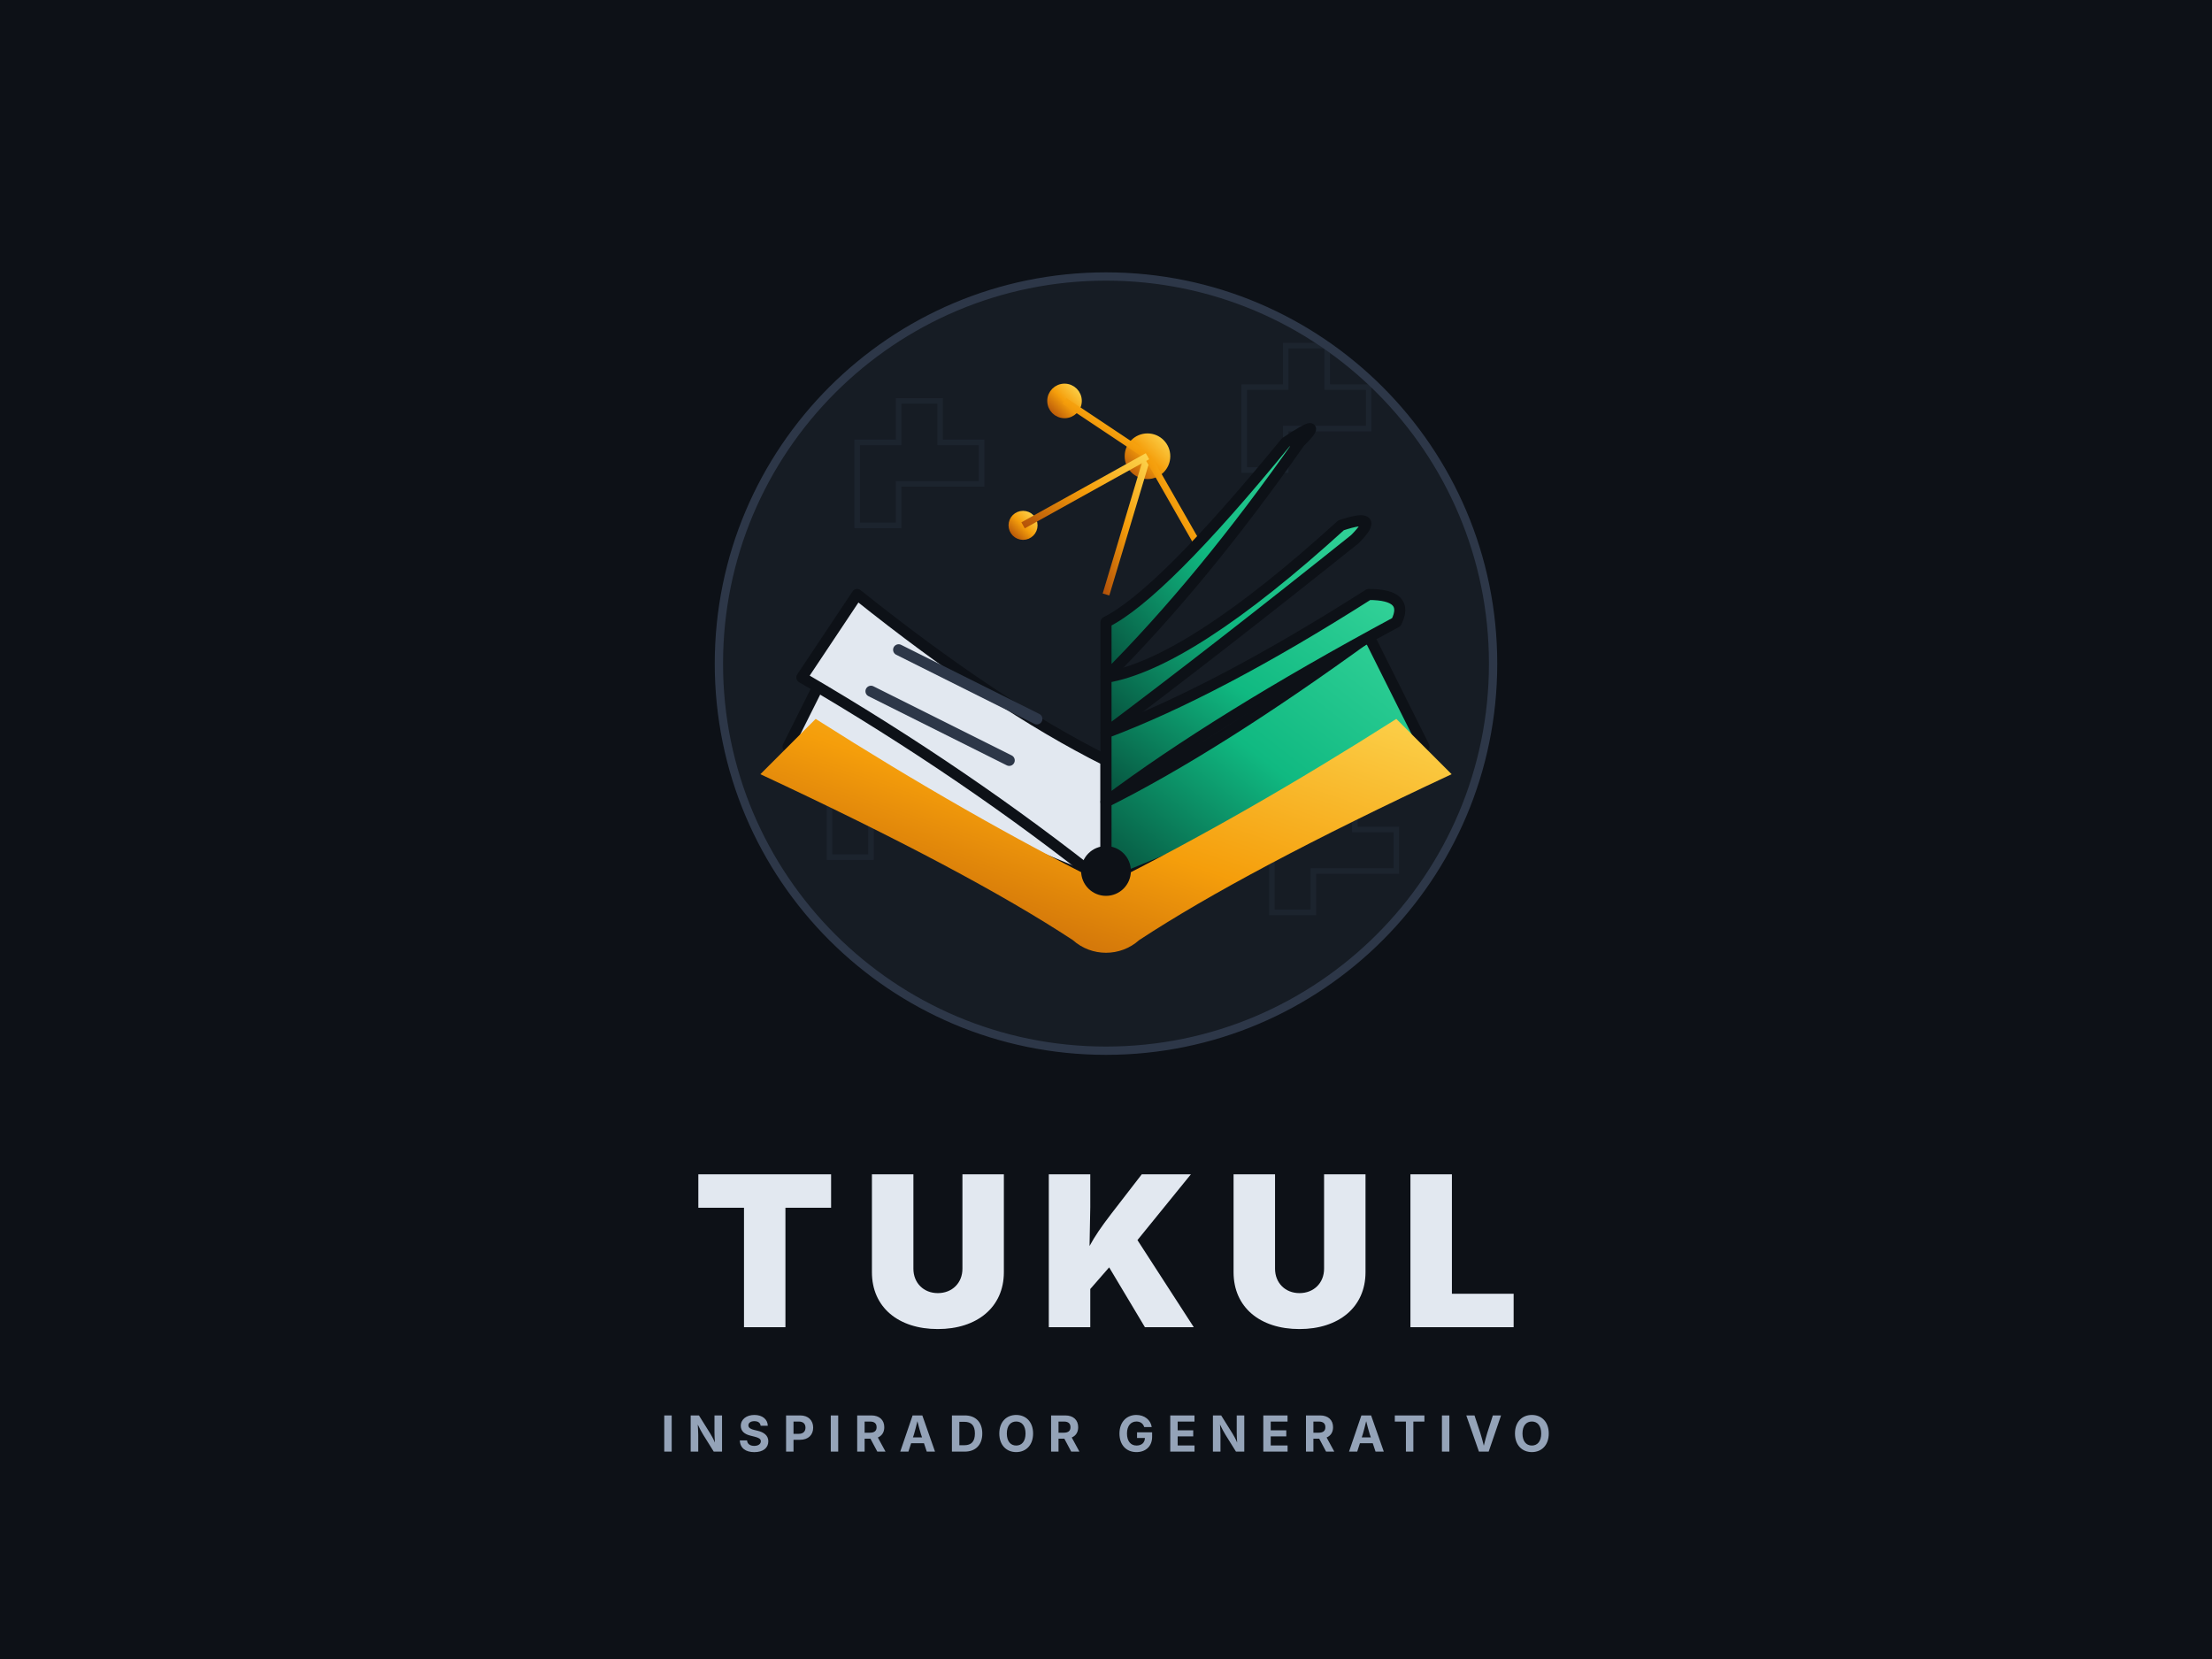
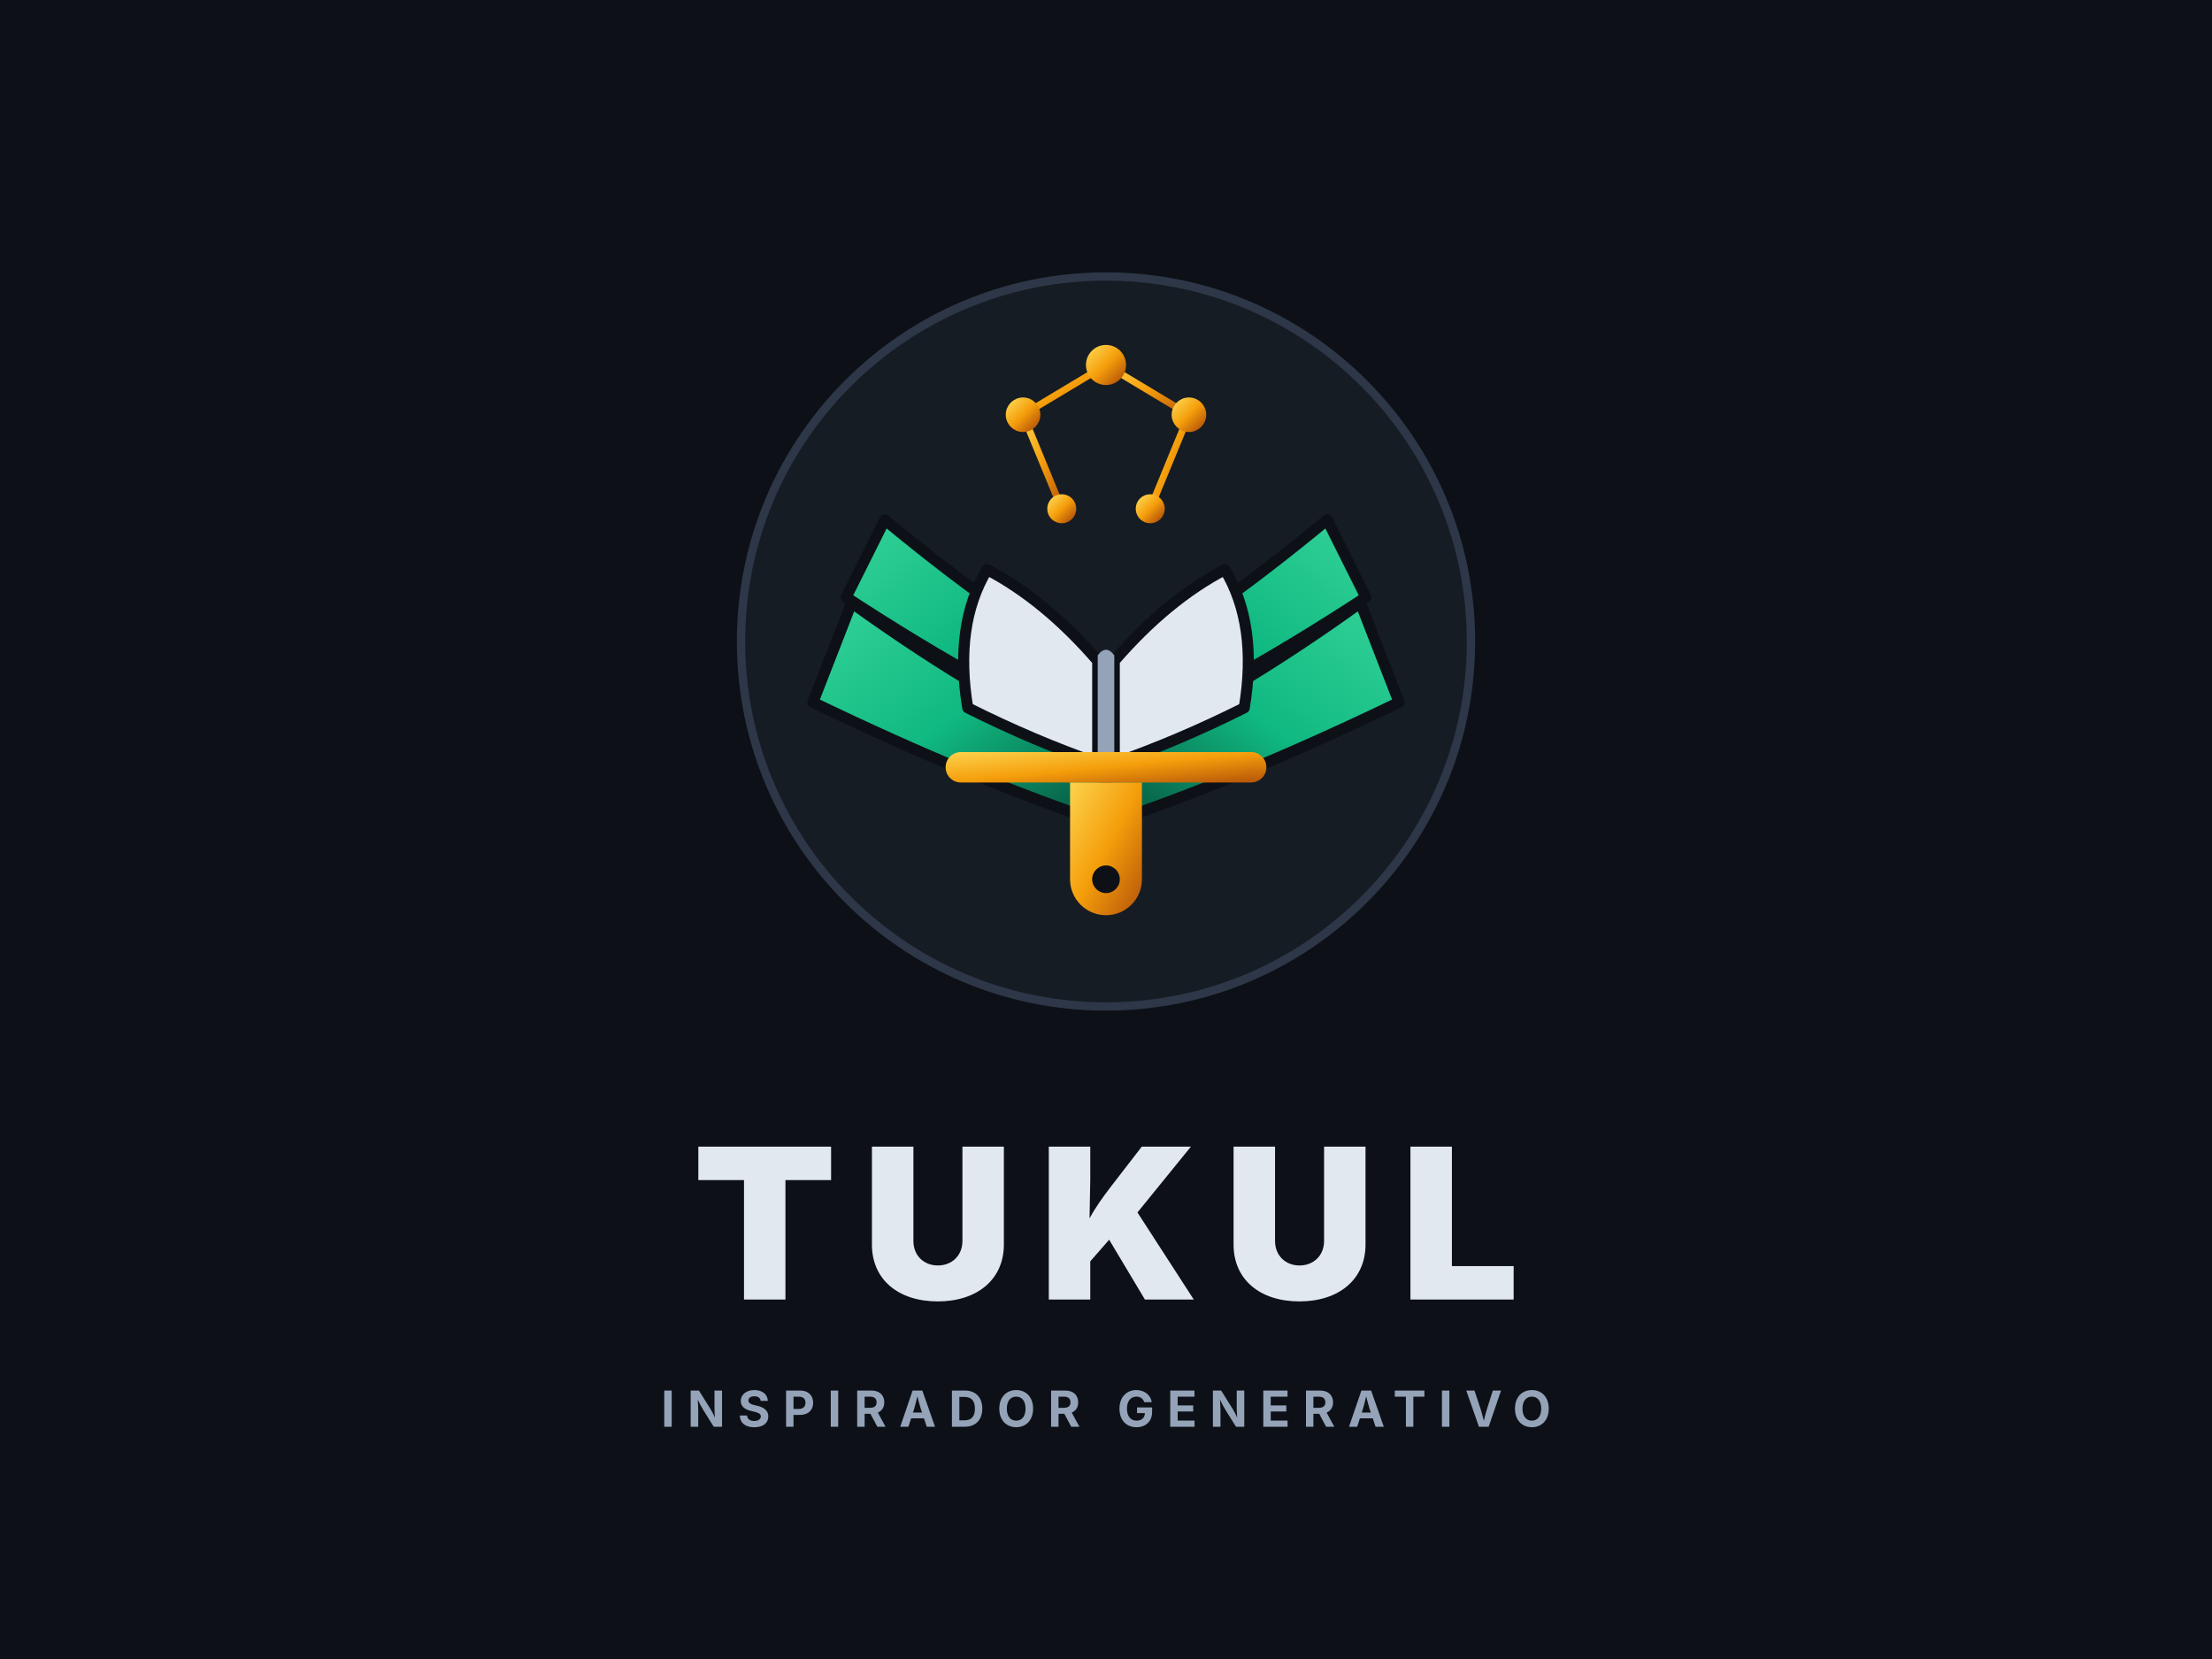
- <svg xmlns="http://www.w3.org/2000/svg" viewBox="0 0 800 600" width="100%" height="100%">
+ <svg xmlns="http://www.w3.org/2000/svg" viewBox="0 0 800 600" width="100%" height="100%" role="img" aria-label="Tukul — logotipo">
  <defs>
    <linearGradient id="jadeGrad" x1="0%" y1="100%" x2="100%" y2="0%">
      <stop offset="0%" stop-color="#064E3B" />
      <stop offset="50%" stop-color="#10B981" />
      <stop offset="100%" stop-color="#34D399" />
    </linearGradient>
-     <linearGradient id="amberGrad" x1="0%" y1="100%" x2="100%" y2="0%">
+     <linearGradient id="amberGrad" x1="100%" y1="100%" x2="0%" y2="0%">
      <stop offset="0%" stop-color="#B45309" />
      <stop offset="50%" stop-color="#F59E0B" />
      <stop offset="100%" stop-color="#FCD34D" />
    </linearGradient>
-     <path id="mayaGlyph" d="M0,0 h15 v-15 h15 v15 h15 v15 h-30 v15 h-15 z" fill="none" stroke="#2D3748" stroke-width="2" />
+     <g id="alaLibro">
+       <path d="M0,66 Q48,50 106,22 L92,-14 Q42,22 0,40 Z" />
+       <path d="M0,36 Q42,18 94,-16 L80,-44 Q34,-6 0,12 Z" />
+     </g>
  </defs>
  <rect width="100%" height="100%" fill="#0D1117" />
-   <g transform="translate(400, 240)">
-     <circle cx="0" cy="0" r="140" fill="#161C24" stroke="#2D3748" stroke-width="3" />
-     <g opacity="0.3">
-       <use href="#mayaGlyph" x="-90" y="-80" />
-       <use href="#mayaGlyph" x="50" y="-100" />
-       <use href="#mayaGlyph" x="-100" y="40" />
-       <use href="#mayaGlyph" x="60" y="60" />
-     </g>
+   <g transform="translate(400, 232)">
+     <circle cx="0" cy="0" r="132" fill="#161C24" stroke="#2D3748" stroke-width="3" />
    <g stroke="url(#amberGrad)" stroke-width="2.5" fill="url(#amberGrad)">
-       <circle cx="-15" cy="-95" r="5" />
-       <circle cx="15" cy="-75" r="7" />
-       <circle cx="-30" cy="-50" r="4" />
-       <circle cx="35" cy="-40" r="4" />
-       <line x1="-15" y1="-95" x2="15" y2="-75" />
-       <line x1="15" y1="-75" x2="0" y2="-25" />
-       <line x1="15" y1="-75" x2="35" y2="-40" />
-       <line x1="15" y1="-75" x2="-30" y2="-50" />
-     </g>
-     <g fill="#E2E8F0" stroke="#0D1117" stroke-width="4" stroke-linejoin="round">
-       <path d="M0,80 Q-50,60 -115,30 L-95,-10 Q-40,30 0,50 Z" />
-       <path d="M0,80 Q-50,40 -110,5 L-90,-25 Q-40,15 0,35 Z" />
-       <path d="M-85,10 L-35,35" stroke="#2D3748" stroke-width="4" stroke-linecap="round" />
-       <path d="M-75,-5 L-25,20" stroke="#2D3748" stroke-width="4" stroke-linecap="round" />
+       <line x1="-30" y1="-82" x2="0" y2="-100" />
+       <line x1="0" y1="-100" x2="30" y2="-82" />
+       <line x1="-30" y1="-82" x2="-16" y2="-48" />
+       <line x1="30" y1="-82" x2="16" y2="-48" />
+       <line x1="-16" y1="-48" x2="16" y2="-48" />
+       <circle cx="0" cy="-100" r="6" />
+       <circle cx="-30" cy="-82" r="5" />
+       <circle cx="30" cy="-82" r="5" />
+       <circle cx="-16" cy="-48" r="4" />
+       <circle cx="16" cy="-48" r="4" />
    </g>
    <g fill="url(#jadeGrad)" stroke="#0D1117" stroke-width="4" stroke-linejoin="round">
-       <path d="M0,80 Q50,60 115,30 L95,-10 Q40,30 0,50 Z" />
-       <path d="M0,50 Q40,20 105,-15 Q110,-25 95,-25 Q40,10 0,25 Z" />
-       <path d="M0,25 Q40,-5 90,-45 Q100,-55 85,-50 Q30,0 0,5 Z" />
-       <path d="M0,5 Q35,-30 70,-80 Q80,-90 65,-80 Q20,-25 0,-15 Z" />
+       <use href="#alaLibro" />
+       <use href="#alaLibro" transform="scale(-1, 1)" />
    </g>
-     <path d="M-125,40 Q-50,75 -12,100 A18,18 0 0,0 12,100 Q50,75 125,40 L105,20 Q50,55 0,80 Q-50,55 -105,20 Z" fill="url(#amberGrad)" />
-     <circle cx="0" cy="75" r="9" fill="#0D1117" />
+     <g stroke="#0D1117" stroke-width="4" stroke-linejoin="round">
+       <path d="M-3,44 Q-26,36 -50,24 Q-55,-6 -43,-26 Q-22,-15 -3,7 Z" fill="#E2E8F0" />
+       <path d="M3,44 Q26,36 50,24 Q55,-6 43,-26 Q22,-15 3,7 Z" fill="#E2E8F0" />
+       <path d="M-3,44 L-3,5 Q0,1 3,5 L3,44 Z" fill="#94A3B8" stroke="none" />
+     </g>
+     <g fill="url(#amberGrad)">
+       <rect x="-58" y="40" width="116" height="11" rx="5.5" />
+       <path d="M-13,51 L-13,86 A13,13 0 0,0 13,86 L13,51 Z" />
+     </g>
+     <circle cx="0" cy="86" r="5" fill="#0D1117" />
  </g>
-   <text x="400" y="480" font-family="'Montserrat', 'Inter', 'Helvetica Neue', sans-serif" font-size="76" font-weight="900" fill="#E2E8F0" text-anchor="middle" letter-spacing="0.12em">TUKUL</text>
-   <text x="400" y="525" font-family="'Montserrat', 'Inter', 'Helvetica Neue', sans-serif" font-size="18" font-weight="700" fill="#94A3B8" text-anchor="middle" letter-spacing="0.25em">INSPIRADOR GENERATIVO</text>
+   <text x="400" y="470" font-family="'Montserrat','Inter','Helvetica Neue',sans-serif" font-size="76" font-weight="900" fill="#E2E8F0" text-anchor="middle" letter-spacing="0.12em">TUKUL</text>
+   <text x="400" y="516" font-family="'Montserrat','Inter','Helvetica Neue',sans-serif" font-size="18" font-weight="700" fill="#94A3B8" text-anchor="middle" letter-spacing="0.25em">INSPIRADOR GENERATIVO</text>
</svg>
